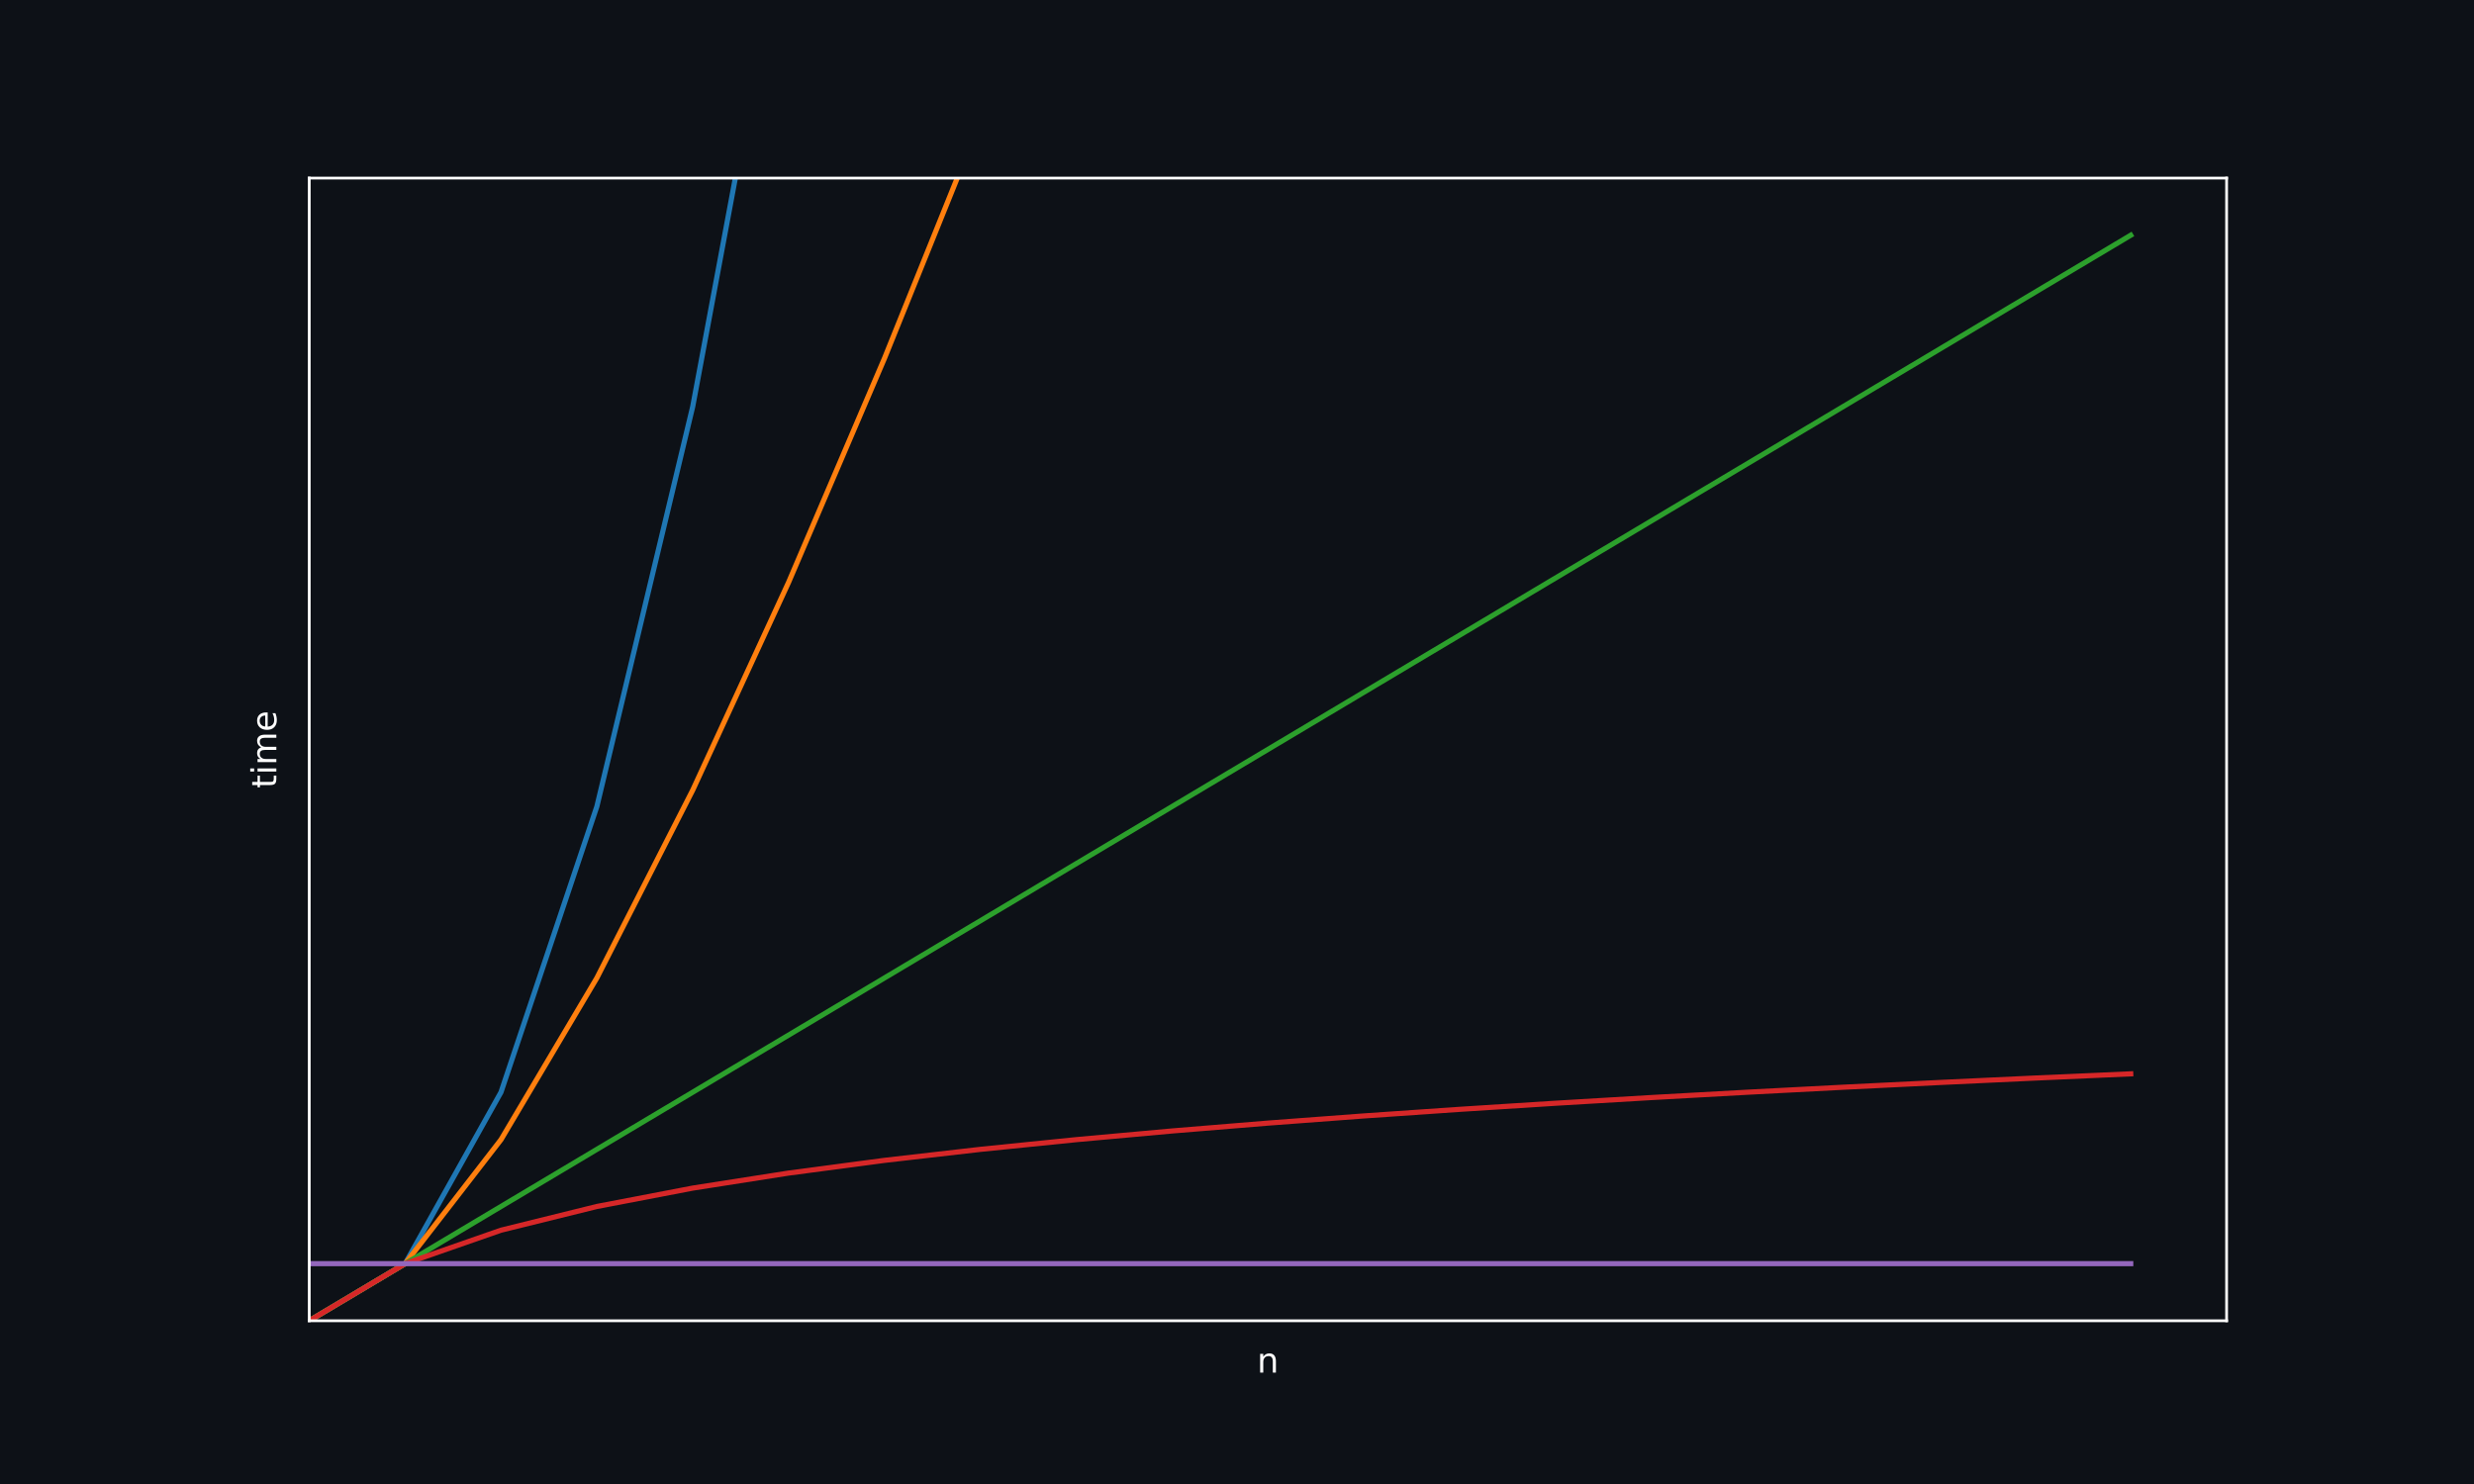
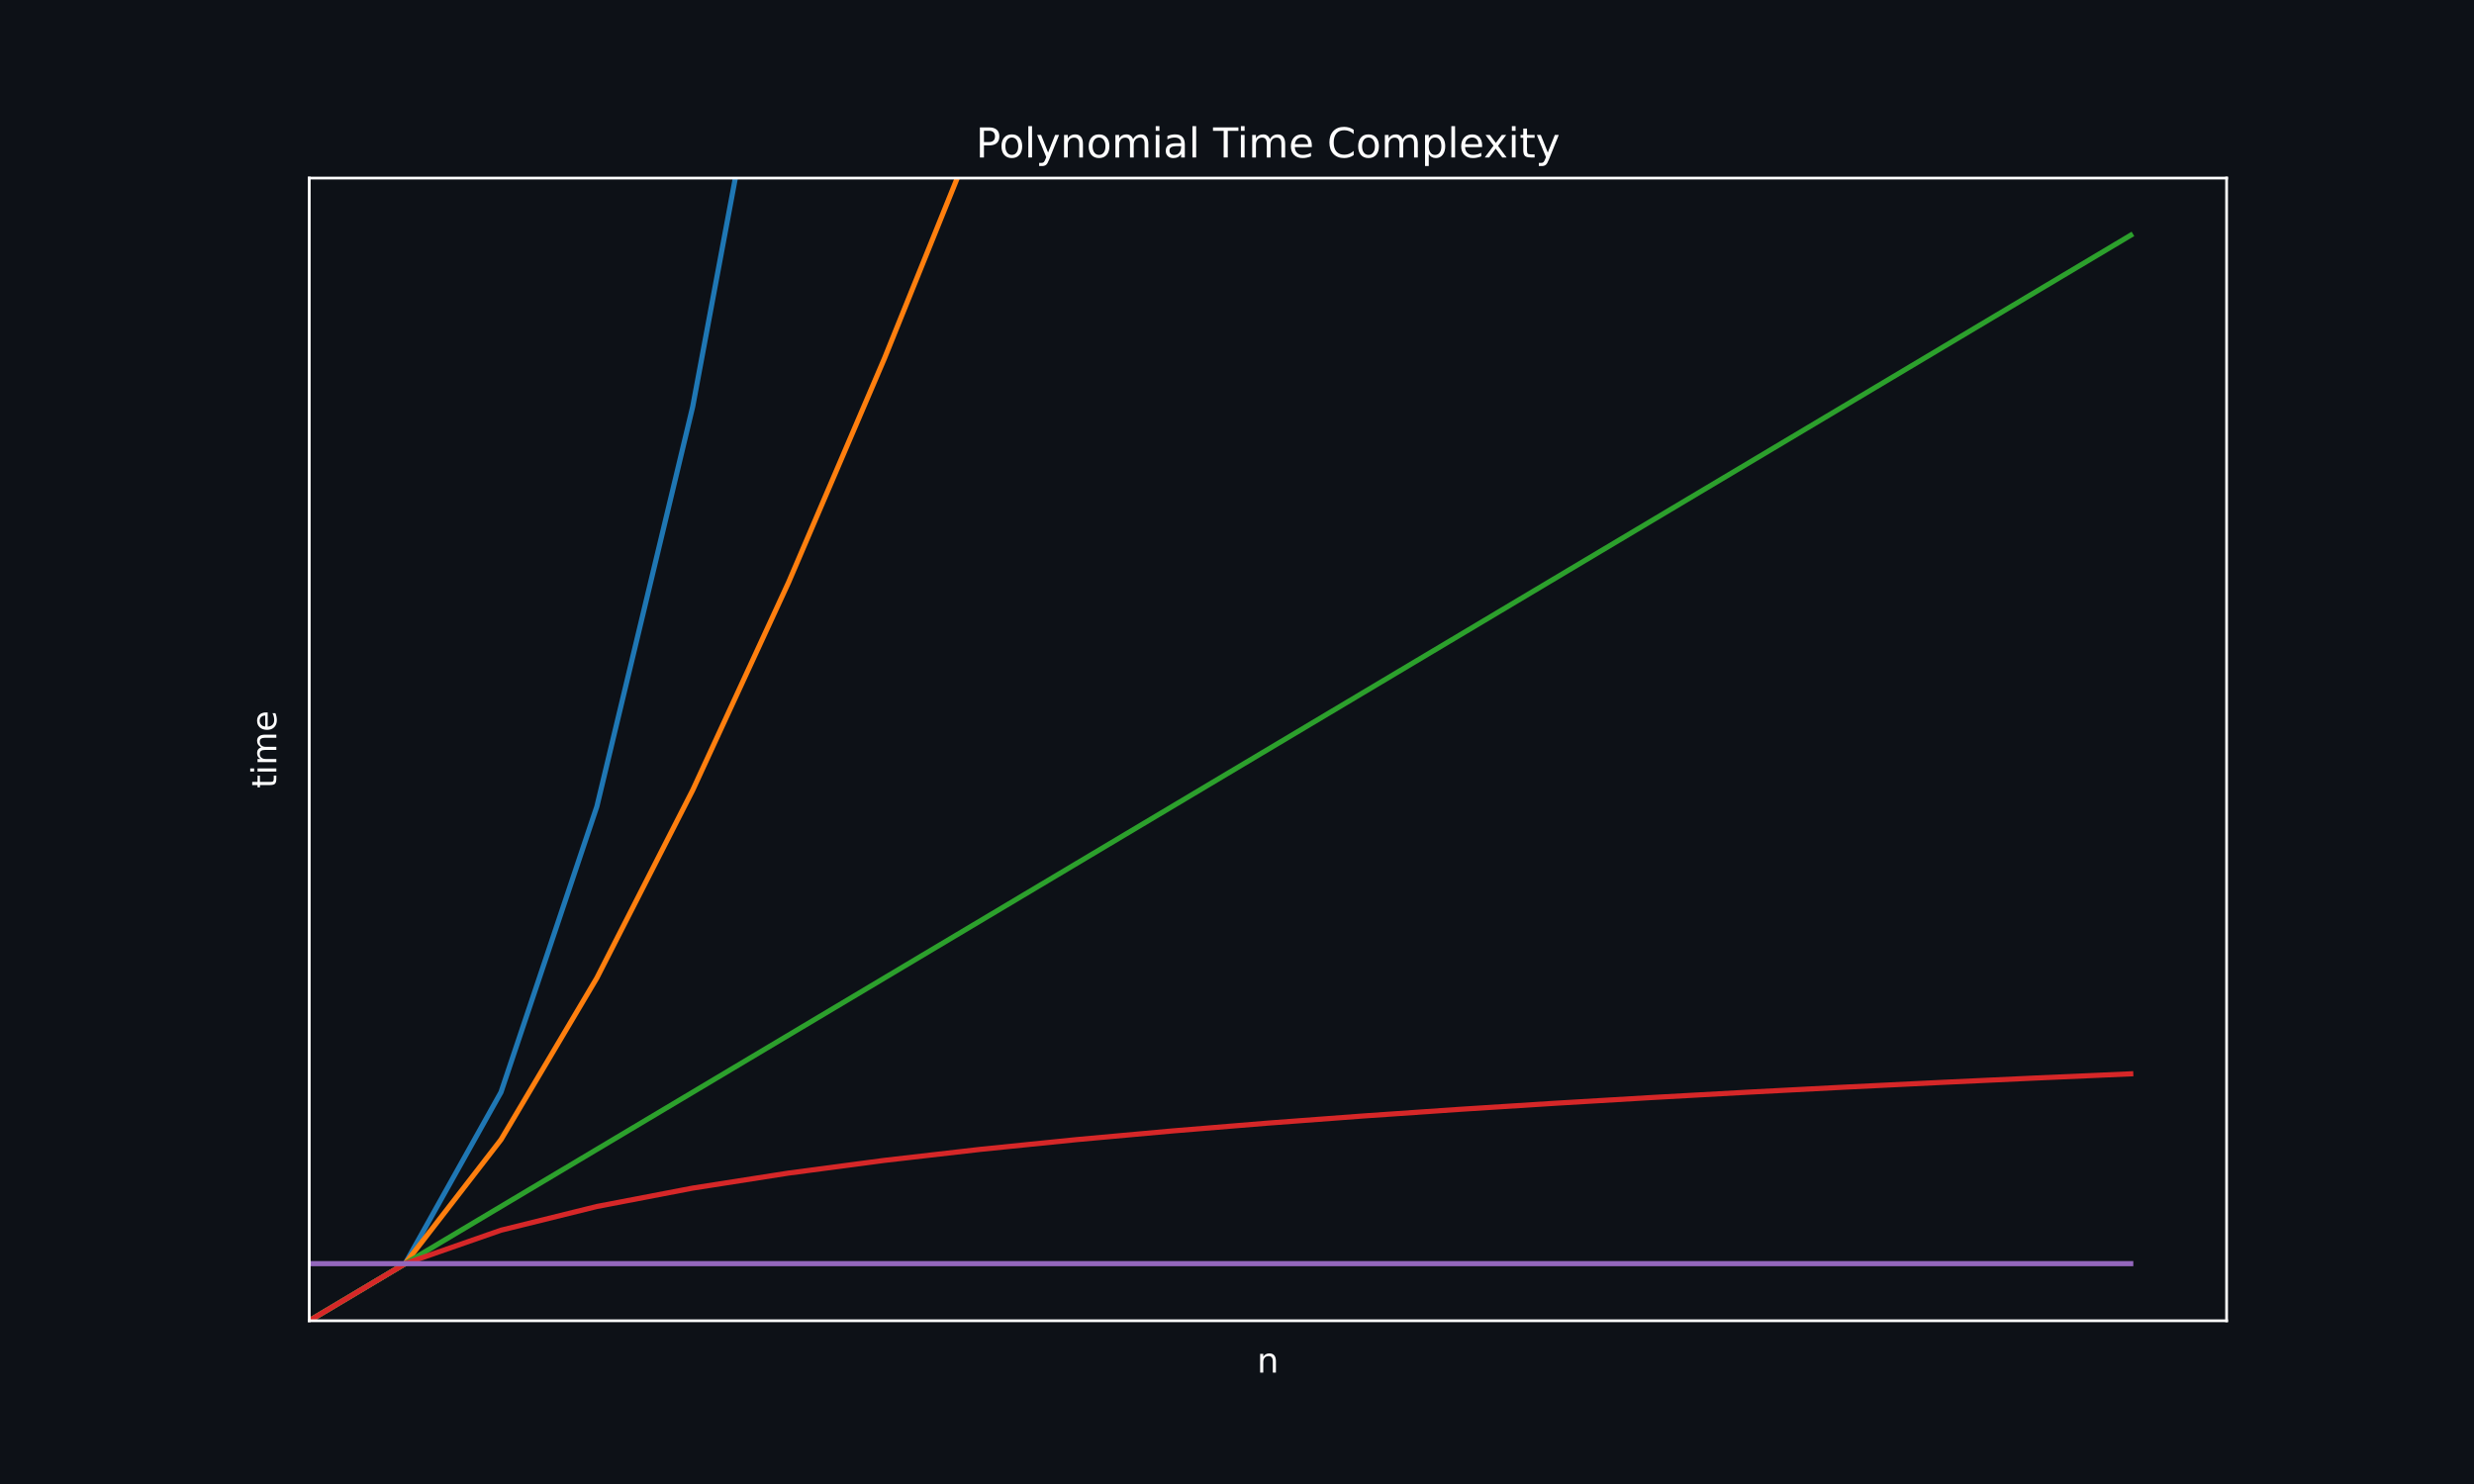
<svg xmlns="http://www.w3.org/2000/svg" xmlns:xlink="http://www.w3.org/1999/xlink" width="720pt" height="432pt" viewBox="0 0 720 432" version="1.1">
  <defs>
    <style type="text/css">*{stroke-linejoin: round; stroke-linecap: butt}</style>
  </defs>
  <g id="figure_1">
    <g id="patch_1">
      <path d="M 0 432  L 720 432  L 720 0  L 0 0  z " style="fill: #0d1117" />
    </g>
    <g id="axes_1">
      <g id="patch_2">
        <path d="M 90 384.48  L 648 384.48  L 648 51.84  L 90 51.84  z " style="fill: #0d1117" />
      </g>
      <g id="matplotlib.axis_1">
        <g id="text_1">
          <g style="fill: #ffffff" transform="translate(365.8313 399.5784)scale(0.1 -0.1)">
            <defs>
              <path id="DejaVuSans-6e" d="M 3513 2113  L 3513 0  L 2938 0  L 2938 2094  Q 2938 2591 2744 2837  Q 2550 3084 2163 3084  Q 1697 3084 1428 2787  Q 1159 2491 1159 1978  L 1159 0  L 581 0  L 581 3500  L 1159 3500  L 1159 2956  Q 1366 3272 1645 3428  Q 1925 3584 2291 3584  Q 2894 3584 3203 3211  Q 3513 2838 3513 2113  z " transform="scale(0.015625)" />
            </defs>
            <use xlink:href="#DejaVuSans-6e" />
          </g>
        </g>
      </g>
      <g id="matplotlib.axis_2">
        <g id="text_2">
          <g style="fill: #ffffff" transform="translate(80.42031 229.4561)rotate(-90)scale(0.1 -0.1)">
            <defs>
              <path id="DejaVuSans-74" d="M 1172 4494  L 1172 3500  L 2356 3500  L 2356 3053  L 1172 3053  L 1172 1153  Q 1172 725 1289 603  Q 1406 481 1766 481  L 2356 481  L 2356 0  L 1766 0  Q 1100 0 847 248  Q 594 497 594 1153  L 594 3053  L 172 3053  L 172 3500  L 594 3500  L 594 4494  L 1172 4494  z " transform="scale(0.015625)" />
              <path id="DejaVuSans-69" d="M 603 3500  L 1178 3500  L 1178 0  L 603 0  L 603 3500  z M 603 4863  L 1178 4863  L 1178 4134  L 603 4134  L 603 4863  z " transform="scale(0.015625)" />
              <path id="DejaVuSans-6d" d="M 3328 2828  Q 3544 3216 3844 3400  Q 4144 3584 4550 3584  Q 5097 3584 5394 3201  Q 5691 2819 5691 2113  L 5691 0  L 5113 0  L 5113 2094  Q 5113 2597 4934 2840  Q 4756 3084 4391 3084  Q 3944 3084 3684 2787  Q 3425 2491 3425 1978  L 3425 0  L 2847 0  L 2847 2094  Q 2847 2600 2669 2842  Q 2491 3084 2119 3084  Q 1678 3084 1418 2786  Q 1159 2488 1159 1978  L 1159 0  L 581 0  L 581 3500  L 1159 3500  L 1159 2956  Q 1356 3278 1631 3431  Q 1906 3584 2284 3584  Q 2666 3584 2933 3390  Q 3200 3197 3328 2828  z " transform="scale(0.015625)" />
              <path id="DejaVuSans-65" d="M 3597 1894  L 3597 1613  L 953 1613  Q 991 1019 1311 708  Q 1631 397 2203 397  Q 2534 397 2845 478  Q 3156 559 3463 722  L 3463 178  Q 3153 47 2828 -22  Q 2503 -91 2169 -91  Q 1331 -91 842 396  Q 353 884 353 1716  Q 353 2575 817 3079  Q 1281 3584 2069 3584  Q 2775 3584 3186 3129  Q 3597 2675 3597 1894  z M 3022 2063  Q 3016 2534 2758 2815  Q 2500 3097 2075 3097  Q 1594 3097 1305 2825  Q 1016 2553 972 2059  L 3022 2063  z " transform="scale(0.015625)" />
            </defs>
            <use xlink:href="#DejaVuSans-74" />
            <use xlink:href="#DejaVuSans-69" x="39.209" />
            <use xlink:href="#DejaVuSans-6d" x="66.992" />
            <use xlink:href="#DejaVuSans-65" x="164.404" />
          </g>
        </g>
      </g>
      <g id="line2d_1">
-         <path d="M 90 384.48  L 117.9 367.848  L 145.8 317.952  L 173.7 234.792  L 201.6 118.368  L 223.849 -1  " clip-path="url(#p60386a9a90)" style="fill: none; stroke: #1f77b4; stroke-width: 1.5; stroke-linecap: square" />
+         <path d="M 90 384.48  L 117.9 367.848  L 145.8 317.952  L 173.7 234.792  L 201.6 118.368  L 223.849 -1  " clip-path="url(#p123f642903)" style="fill: none; stroke: #1f77b4; stroke-width: 1.5; stroke-linecap: square" />
      </g>
      <g id="line2d_2">
-         <path d="M 90 384.48  L 117.9 367.848  L 145.8 331.758  L 173.7 284.688  L 201.6 230.007  L 229.5 169.515  L 257.4 104.328  L 285.3 35.208  L 299.233 -1  " clip-path="url(#p60386a9a90)" style="fill: none; stroke: #ff7f0e; stroke-width: 1.5; stroke-linecap: square" />
+         <path d="M 90 384.48  L 117.9 367.848  L 145.8 331.758  L 173.7 284.688  L 201.6 230.007  L 229.5 169.515  L 257.4 104.328  L 285.3 35.208  L 299.233 -1  " clip-path="url(#p123f642903)" style="fill: none; stroke: #ff7f0e; stroke-width: 1.5; stroke-linecap: square" />
      </g>
      <g id="line2d_3">
-         <path d="M 90 384.48  L 117.9 367.848  L 145.8 351.216  L 173.7 334.584  L 201.6 317.952  L 229.5 301.32  L 257.4 284.688  L 285.3 268.056  L 313.2 251.424  L 341.1 234.792  L 369 218.16  L 396.9 201.528  L 424.8 184.896  L 452.7 168.264  L 480.6 151.632  L 508.5 135  L 536.4 118.368  L 564.3 101.736  L 592.2 85.104  L 620.1 68.472  " clip-path="url(#p60386a9a90)" style="fill: none; stroke: #2ca02c; stroke-width: 1.5; stroke-linecap: square" />
+         <path d="M 90 384.48  L 117.9 367.848  L 145.8 351.216  L 173.7 334.584  L 201.6 317.952  L 229.5 301.32  L 257.4 284.688  L 285.3 268.056  L 313.2 251.424  L 341.1 234.792  L 369 218.16  L 396.9 201.528  L 424.8 184.896  L 452.7 168.264  L 480.6 151.632  L 508.5 135  L 536.4 118.368  L 564.3 101.736  L 592.2 85.104  L 620.1 68.472  " clip-path="url(#p123f642903)" style="fill: none; stroke: #2ca02c; stroke-width: 1.5; stroke-linecap: square" />
      </g>
      <g id="line2d_4">
-         <path d="M 90 384.48  L 117.9 367.848  L 145.8 358.119  L 173.7 351.216  L 201.6 345.862  L 229.5 341.487  L 257.4 337.788  L 285.3 334.584  L 313.2 331.758  L 341.1 329.23  L 369 326.943  L 396.9 324.855  L 424.8 322.934  L 452.7 321.156  L 480.6 319.501  L 508.5 317.952  L 536.4 316.497  L 564.3 315.126  L 592.2 313.828  L 620.1 312.598  " clip-path="url(#p60386a9a90)" style="fill: none; stroke: #d62728; stroke-width: 1.5; stroke-linecap: square" />
+         <path d="M 90 384.48  L 117.9 367.848  L 145.8 358.119  L 173.7 351.216  L 201.6 345.862  L 229.5 341.487  L 257.4 337.788  L 285.3 334.584  L 313.2 331.758  L 341.1 329.23  L 369 326.943  L 396.9 324.855  L 424.8 322.934  L 452.7 321.156  L 480.6 319.501  L 508.5 317.952  L 536.4 316.497  L 564.3 315.126  L 592.2 313.828  L 620.1 312.598  " clip-path="url(#p123f642903)" style="fill: none; stroke: #d62728; stroke-width: 1.5; stroke-linecap: square" />
      </g>
      <g id="line2d_5">
-         <path d="M 90 367.848  L 117.9 367.848  L 145.8 367.848  L 173.7 367.848  L 201.6 367.848  L 229.5 367.848  L 257.4 367.848  L 285.3 367.848  L 313.2 367.848  L 341.1 367.848  L 369 367.848  L 396.9 367.848  L 424.8 367.848  L 452.7 367.848  L 480.6 367.848  L 508.5 367.848  L 536.4 367.848  L 564.3 367.848  L 592.2 367.848  L 620.1 367.848  " clip-path="url(#p60386a9a90)" style="fill: none; stroke: #9467bd; stroke-width: 1.5; stroke-linecap: square" />
+         <path d="M 90 367.848  L 117.9 367.848  L 145.8 367.848  L 173.7 367.848  L 201.6 367.848  L 229.5 367.848  L 257.4 367.848  L 285.3 367.848  L 313.2 367.848  L 341.1 367.848  L 369 367.848  L 396.9 367.848  L 424.8 367.848  L 452.7 367.848  L 480.6 367.848  L 508.5 367.848  L 536.4 367.848  L 564.3 367.848  L 592.2 367.848  L 620.1 367.848  " clip-path="url(#p123f642903)" style="fill: none; stroke: #9467bd; stroke-width: 1.5; stroke-linecap: square" />
      </g>
      <g id="patch_3">
        <path d="M 90 384.48  L 90 51.84  " style="fill: none; stroke: #ffffff; stroke-width: 0.8; stroke-linejoin: miter; stroke-linecap: square" />
      </g>
      <g id="patch_4">
        <path d="M 648 384.48  L 648 51.84  " style="fill: none; stroke: #ffffff; stroke-width: 0.8; stroke-linejoin: miter; stroke-linecap: square" />
      </g>
      <g id="patch_5">
        <path d="M 90 384.48  L 648 384.48  " style="fill: none; stroke: #ffffff; stroke-width: 0.8; stroke-linejoin: miter; stroke-linecap: square" />
      </g>
      <g id="patch_6">
        <path d="M 90 51.84  L 648 51.84  " style="fill: none; stroke: #ffffff; stroke-width: 0.8; stroke-linejoin: miter; stroke-linecap: square" />
      </g>
+       <g id="text_3">
+         <g style="fill: #ffffff" transform="translate(283.9978 45.84)scale(0.12 -0.12)">
+           <defs>
+             <path id="DejaVuSans-50" d="M 1259 4147  L 1259 2394  L 2053 2394  Q 2494 2394 2734 2622  Q 2975 2850 2975 3272  Q 2975 3691 2734 3919  Q 2494 4147 2053 4147  L 1259 4147  z M 628 4666  L 2053 4666  Q 2838 4666 3239 4311  Q 3641 3956 3641 3272  Q 3641 2581 3239 2228  Q 2838 1875 2053 1875  L 1259 1875  L 1259 0  L 628 0  L 628 4666  z " transform="scale(0.015625)" />
+             <path id="DejaVuSans-6f" d="M 1959 3097  Q 1497 3097 1228 2736  Q 959 2375 959 1747  Q 959 1119 1226 758  Q 1494 397 1959 397  Q 2419 397 2687 759  Q 2956 1122 2956 1747  Q 2956 2369 2687 2733  Q 2419 3097 1959 3097  z M 1959 3584  Q 2709 3584 3137 3096  Q 3566 2609 3566 1747  Q 3566 888 3137 398  Q 2709 -91 1959 -91  Q 1206 -91 779 398  Q 353 888 353 1747  Q 353 2609 779 3096  Q 1206 3584 1959 3584  z " transform="scale(0.015625)" />
+             <path id="DejaVuSans-6c" d="M 603 4863  L 1178 4863  L 1178 0  L 603 0  L 603 4863  z " transform="scale(0.015625)" />
+             <path id="DejaVuSans-79" d="M 2059 -325  Q 1816 -950 1584 -1140  Q 1353 -1331 966 -1331  L 506 -1331  L 506 -850  L 844 -850  Q 1081 -850 1212 -737  Q 1344 -625 1503 -206  L 1606 56  L 191 3500  L 800 3500  L 1894 763  L 2988 3500  L 3597 3500  L 2059 -325  z " transform="scale(0.015625)" />
+             <path id="DejaVuSans-61" d="M 2194 1759  Q 1497 1759 1228 1600  Q 959 1441 959 1056  Q 959 750 1161 570  Q 1363 391 1709 391  Q 2188 391 2477 730  Q 2766 1069 2766 1631  L 2766 1759  L 2194 1759  z M 3341 1997  L 3341 0  L 2766 0  L 2766 531  Q 2569 213 2275 61  Q 1981 -91 1556 -91  Q 1019 -91 701 211  Q 384 513 384 1019  Q 384 1609 779 1909  Q 1175 2209 1959 2209  L 2766 2209  L 2766 2266  Q 2766 2663 2505 2880  Q 2244 3097 1772 3097  Q 1472 3097 1187 3025  Q 903 2953 641 2809  L 641 3341  Q 956 3463 1253 3523  Q 1550 3584 1831 3584  Q 2591 3584 2966 3190  Q 3341 2797 3341 1997  z " transform="scale(0.015625)" />
+             <path id="DejaVuSans-20" transform="scale(0.015625)" />
+             <path id="DejaVuSans-54" d="M -19 4666  L 3928 4666  L 3928 4134  L 2272 4134  L 2272 0  L 1638 0  L 1638 4134  L -19 4134  L -19 4666  z " transform="scale(0.015625)" />
+             <path id="DejaVuSans-43" d="M 4122 4306  L 4122 3641  Q 3803 3938 3442 4084  Q 3081 4231 2675 4231  Q 1875 4231 1450 3742  Q 1025 3253 1025 2328  Q 1025 1406 1450 917  Q 1875 428 2675 428  Q 3081 428 3442 575  Q 3803 722 4122 1019  L 4122 359  Q 3791 134 3420 21  Q 3050 -91 2638 -91  Q 1578 -91 968 557  Q 359 1206 359 2328  Q 359 3453 968 4101  Q 1578 4750 2638 4750  Q 3056 4750 3426 4639  Q 3797 4528 4122 4306  z " transform="scale(0.015625)" />
+             <path id="DejaVuSans-70" d="M 1159 525  L 1159 -1331  L 581 -1331  L 581 3500  L 1159 3500  L 1159 2969  Q 1341 3281 1617 3432  Q 1894 3584 2278 3584  Q 2916 3584 3314 3078  Q 3713 2572 3713 1747  Q 3713 922 3314 415  Q 2916 -91 2278 -91  Q 1894 -91 1617 61  Q 1341 213 1159 525  z M 3116 1747  Q 3116 2381 2855 2742  Q 2594 3103 2138 3103  Q 1681 3103 1420 2742  Q 1159 2381 1159 1747  Q 1159 1113 1420 752  Q 1681 391 2138 391  Q 2594 391 2855 752  Q 3116 1113 3116 1747  z " transform="scale(0.015625)" />
+             <path id="DejaVuSans-78" d="M 3513 3500  L 2247 1797  L 3578 0  L 2900 0  L 1881 1375  L 863 0  L 184 0  L 1544 1831  L 300 3500  L 978 3500  L 1906 2253  L 2834 3500  L 3513 3500  z " transform="scale(0.015625)" />
+           </defs>
+           <use xlink:href="#DejaVuSans-50" />
+           <use xlink:href="#DejaVuSans-6f" x="56.678" />
+           <use xlink:href="#DejaVuSans-6c" x="117.859" />
+           <use xlink:href="#DejaVuSans-79" x="145.643" />
+           <use xlink:href="#DejaVuSans-6e" x="204.822" />
+           <use xlink:href="#DejaVuSans-6f" x="268.201" />
+           <use xlink:href="#DejaVuSans-6d" x="329.383" />
+           <use xlink:href="#DejaVuSans-69" x="426.795" />
+           <use xlink:href="#DejaVuSans-61" x="454.578" />
+           <use xlink:href="#DejaVuSans-6c" x="515.857" />
+           <use xlink:href="#DejaVuSans-20" x="543.641" />
+           <use xlink:href="#DejaVuSans-54" x="575.428" />
+           <use xlink:href="#DejaVuSans-69" x="633.387" />
+           <use xlink:href="#DejaVuSans-6d" x="661.17" />
+           <use xlink:href="#DejaVuSans-65" x="758.582" />
+           <use xlink:href="#DejaVuSans-20" x="820.105" />
+           <use xlink:href="#DejaVuSans-43" x="851.893" />
+           <use xlink:href="#DejaVuSans-6f" x="921.717" />
+           <use xlink:href="#DejaVuSans-6d" x="982.898" />
+           <use xlink:href="#DejaVuSans-70" x="1080.311" />
+           <use xlink:href="#DejaVuSans-6c" x="1143.787" />
+           <use xlink:href="#DejaVuSans-65" x="1171.57" />
+           <use xlink:href="#DejaVuSans-78" x="1231.344" />
+           <use xlink:href="#DejaVuSans-69" x="1290.523" />
+           <use xlink:href="#DejaVuSans-74" x="1318.307" />
+           <use xlink:href="#DejaVuSans-79" x="1357.516" />
+         </g>
+       </g>
    </g>
  </g>
  <defs>
-     <clipPath id="p60386a9a90">
+     <clipPath id="p123f642903">
      <rect x="90" y="51.84" width="558" height="332.64" />
    </clipPath>
  </defs>
</svg>
